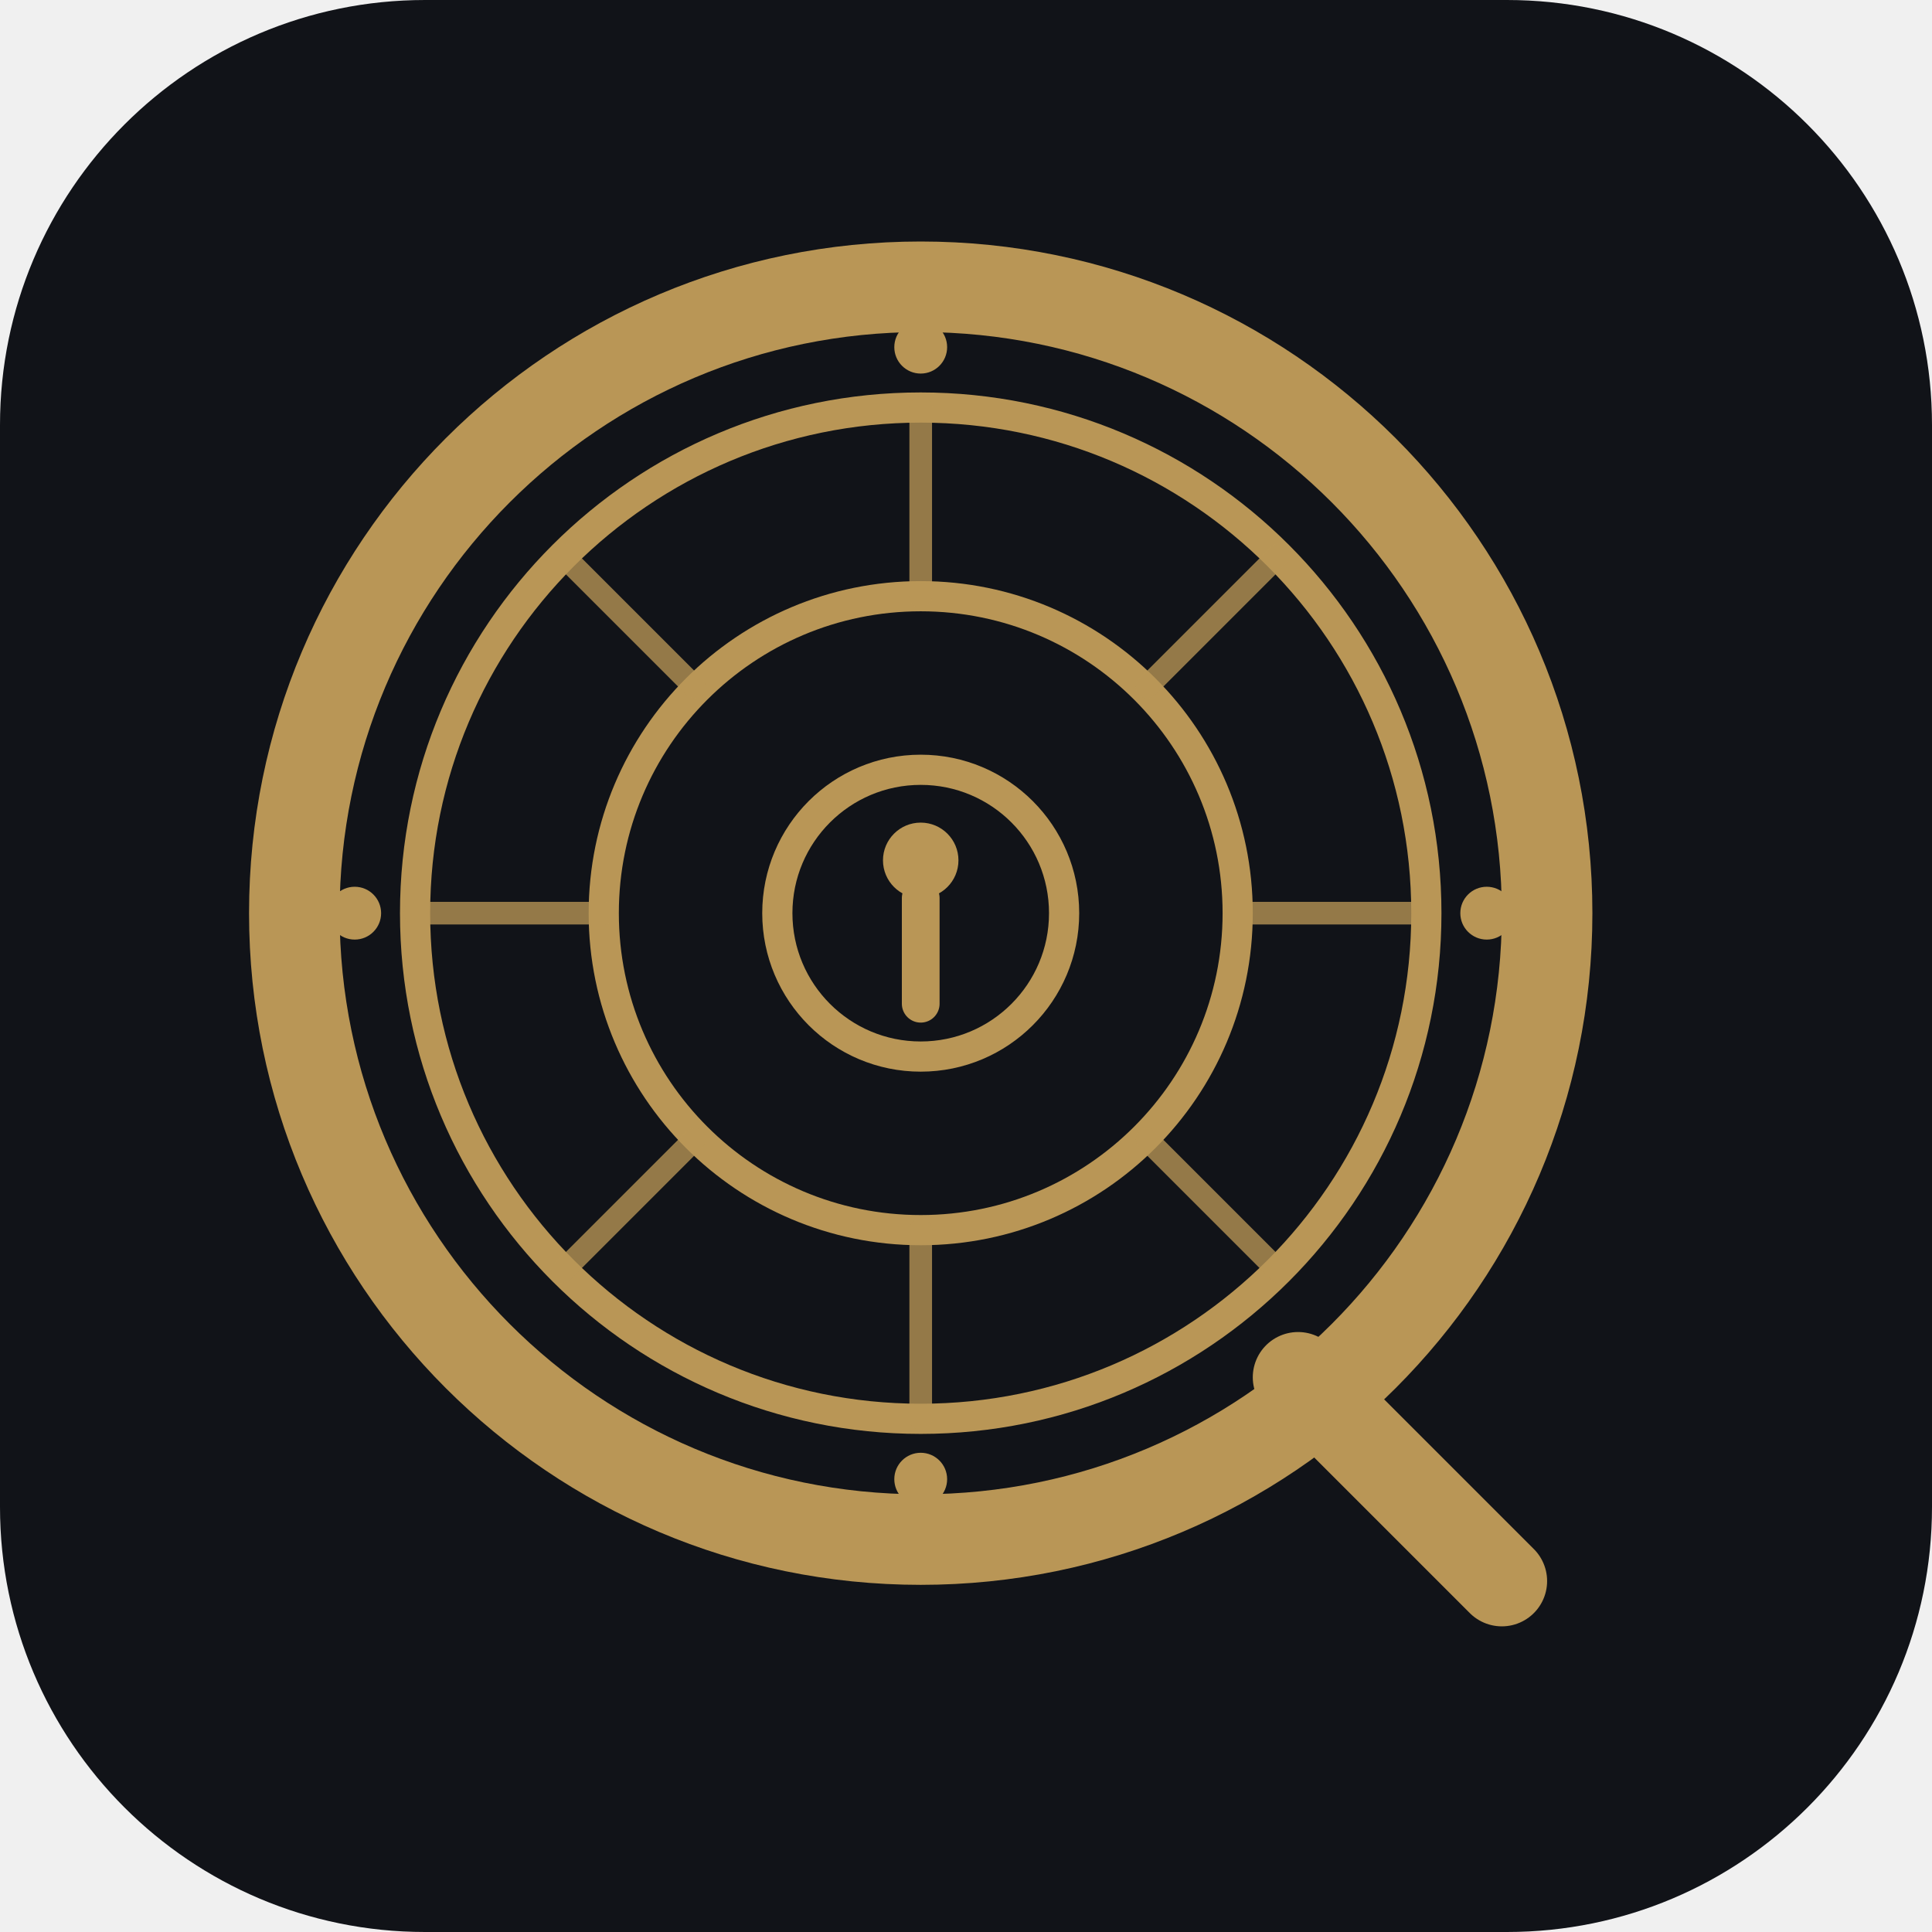
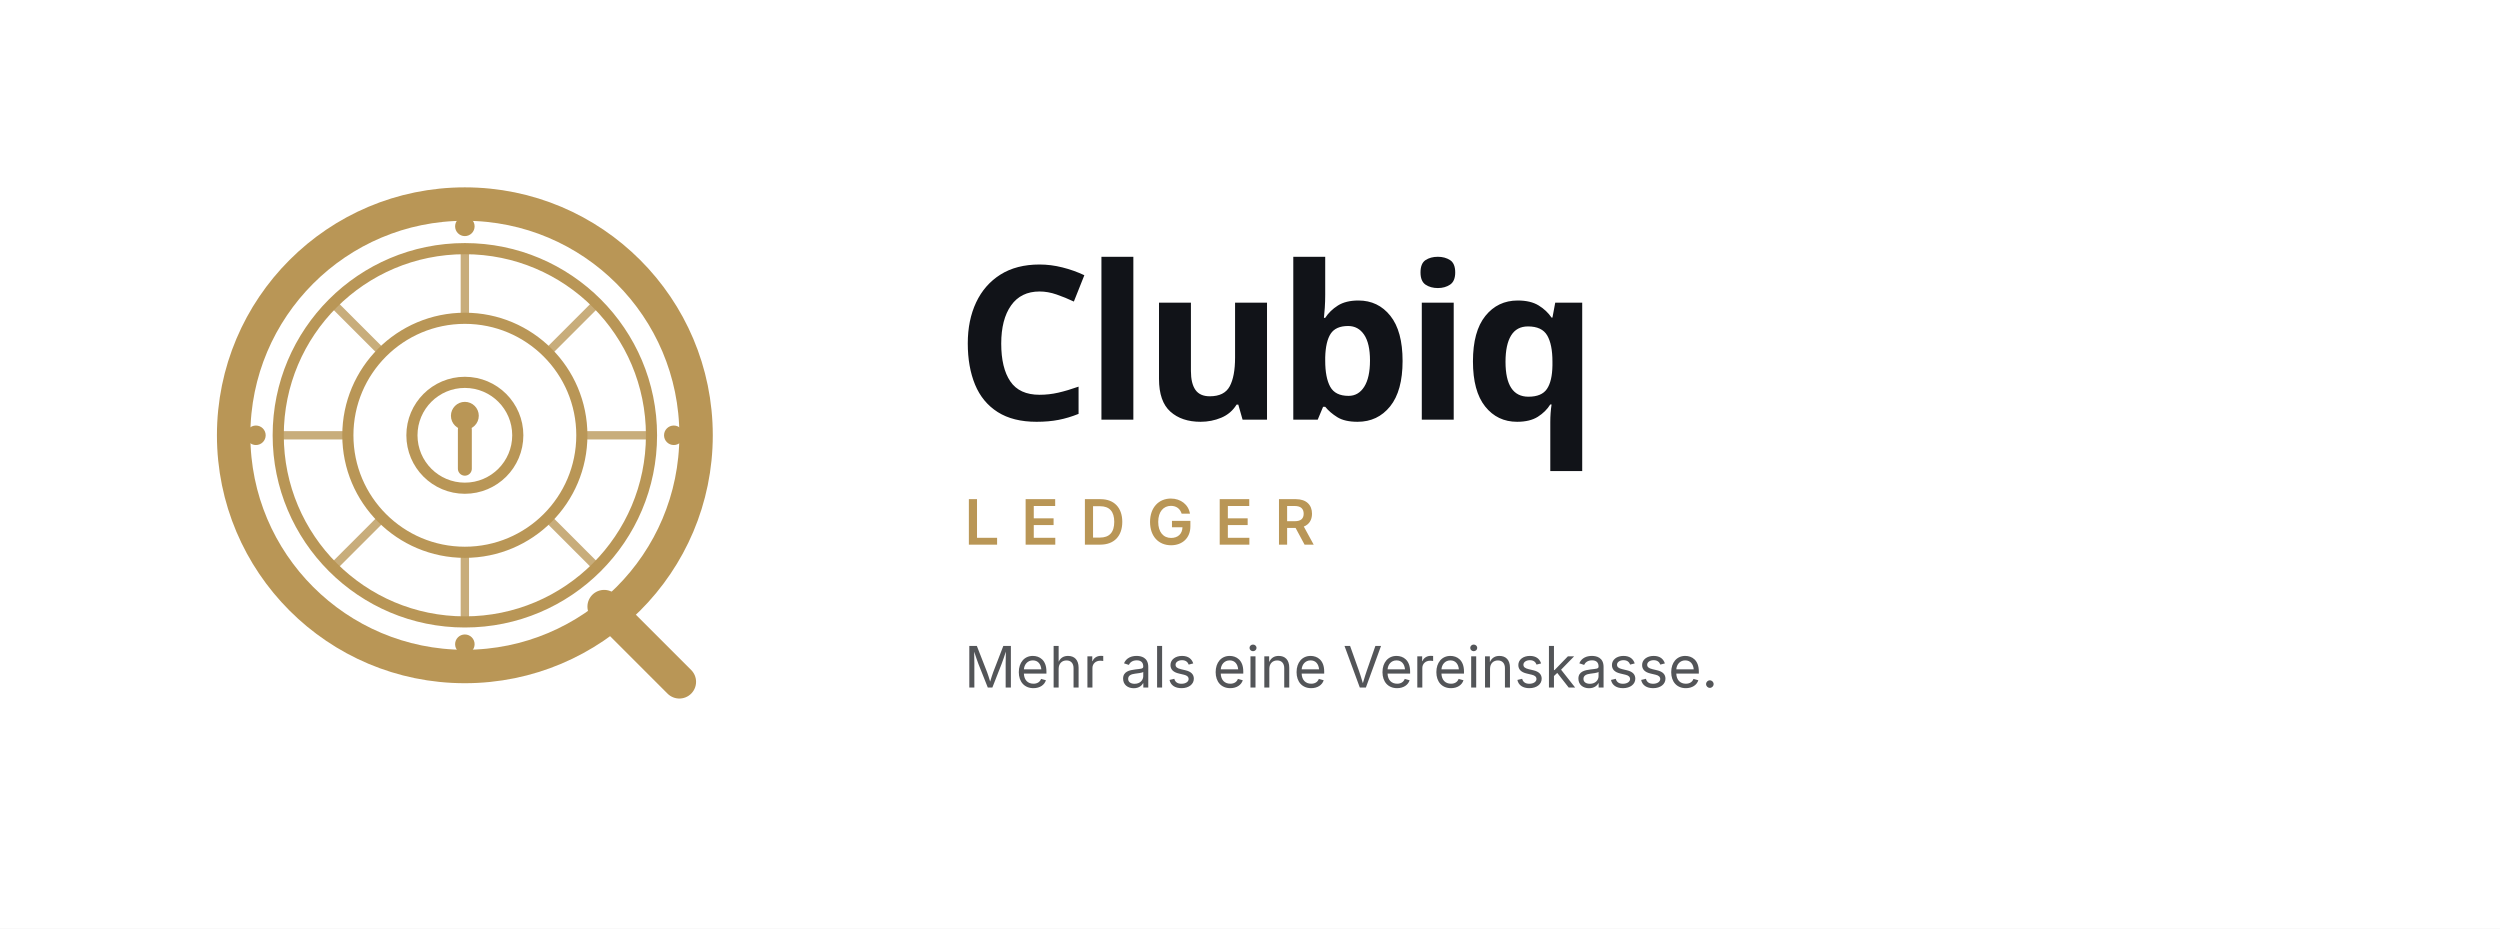
- <svg xmlns="http://www.w3.org/2000/svg" width="512" height="512" viewBox="0 0 512 512">
-   <rect width="512" height="512" rx="112.64" fill="#111318" />
-   <g fill="none" stroke="#B99656" stroke-linecap="round" stroke-linejoin="round">
-     <circle cx="244.0" cy="242.0" r="166.0" stroke-width="24.0" />
-     <circle cx="244.0" cy="242.0" r="134.0" stroke-width="8.0" />
-     <circle cx="244.0" cy="242.0" r="84.0" stroke-width="8.0" />
-     <circle cx="244.0" cy="242.0" r="38.0" stroke-width="8.0" />
-     <path d="M 244.0 108.0 V 158.0 M 244.0 326.0 V 376.0            M 110.0 242.0 H 160.0 M 328.0 242.0 H 378.0            M 149.0 147.0 L 184.0 182.0 M 304.0 302.0 L 339.0 337.0            M 149.0 337.0 L 184.0 302.0 M 304.0 182.0 L 339.0 147.0" stroke-width="6.0" opacity=".78" />
-     <circle cx="244.0" cy="92.0" r="7.0" fill="#B99656" stroke="none" />
-     <circle cx="394.0" cy="242.0" r="7.0" fill="#B99656" stroke="none" />
-     <circle cx="244.0" cy="392.0" r="7.0" fill="#B99656" stroke="none" />
-     <circle cx="94.0" cy="242.0" r="7.0" fill="#B99656" stroke="none" />
-     <path d="M 344.0 365.0 L 398.0 419.0" stroke-width="24.0" />
-     <circle cx="244.0" cy="228.0" r="10.0" fill="#B99656" stroke="none" />
-     <path d="M 244.0 238.0 v 28.0" stroke-width="10.0" />
+ <svg xmlns="http://www.w3.org/2000/svg" width="1400" height="520" viewBox="0 0 1400 520">
+   <rect width="1400" height="520" fill="#FFFFFF" />
+   <g transform="translate(70 55) scale(0.78)">
+     <g fill="none" stroke="#B99656" stroke-linecap="round" stroke-linejoin="round">
+       <circle cx="244.0" cy="242.0" r="166.0" stroke-width="24.0" />
+       <circle cx="244.0" cy="242.0" r="134.0" stroke-width="8.0" />
+       <circle cx="244.0" cy="242.0" r="84.0" stroke-width="8.0" />
+       <circle cx="244.0" cy="242.0" r="38.0" stroke-width="8.0" />
+       <path d="M 244.0 108.0 V 158.0 M 244.0 326.0 V 376.0            M 110.0 242.0 H 160.0 M 328.0 242.0 H 378.0            M 149.0 147.0 L 184.0 182.0 M 304.0 302.0 L 339.0 337.0            M 149.0 337.0 L 184.0 302.0 M 304.0 182.0 L 339.0 147.0" stroke-width="6.0" opacity=".78" />
+       <circle cx="244.0" cy="92.0" r="7.0" fill="#B99656" stroke="none" />
+       <circle cx="394.0" cy="242.0" r="7.0" fill="#B99656" stroke="none" />
+       <circle cx="244.0" cy="392.0" r="7.0" fill="#B99656" stroke="none" />
+       <circle cx="94.0" cy="242.0" r="7.0" fill="#B99656" stroke="none" />
+       <path d="M 344.0 365.0 L 398.0 419.0" stroke-width="24.0" />
+       <circle cx="244.0" cy="228.0" r="10.0" fill="#B99656" stroke="none" />
+       <path d="M 244.0 238.0 v 28.0" stroke-width="10.0" />
+     </g>
  </g>
+   <text x="535" y="235" text-anchor="start" font-family="Manrope, Segoe UI, sans-serif" font-weight="600" font-size="120" letter-spacing="-4" fill="#111318">Clubiq</text>
+   <text x="540" y="305" text-anchor="start" font-family="Inter, Segoe UI, sans-serif" font-weight="600" font-size="35" letter-spacing="12" fill="#B99656">LEDGER</text>
+   <text x="540" y="385" text-anchor="start" font-family="Inter, Segoe UI, sans-serif" font-size="32" fill="#111318" opacity=".72">Mehr als eine Vereinskasse.</text>
</svg>
